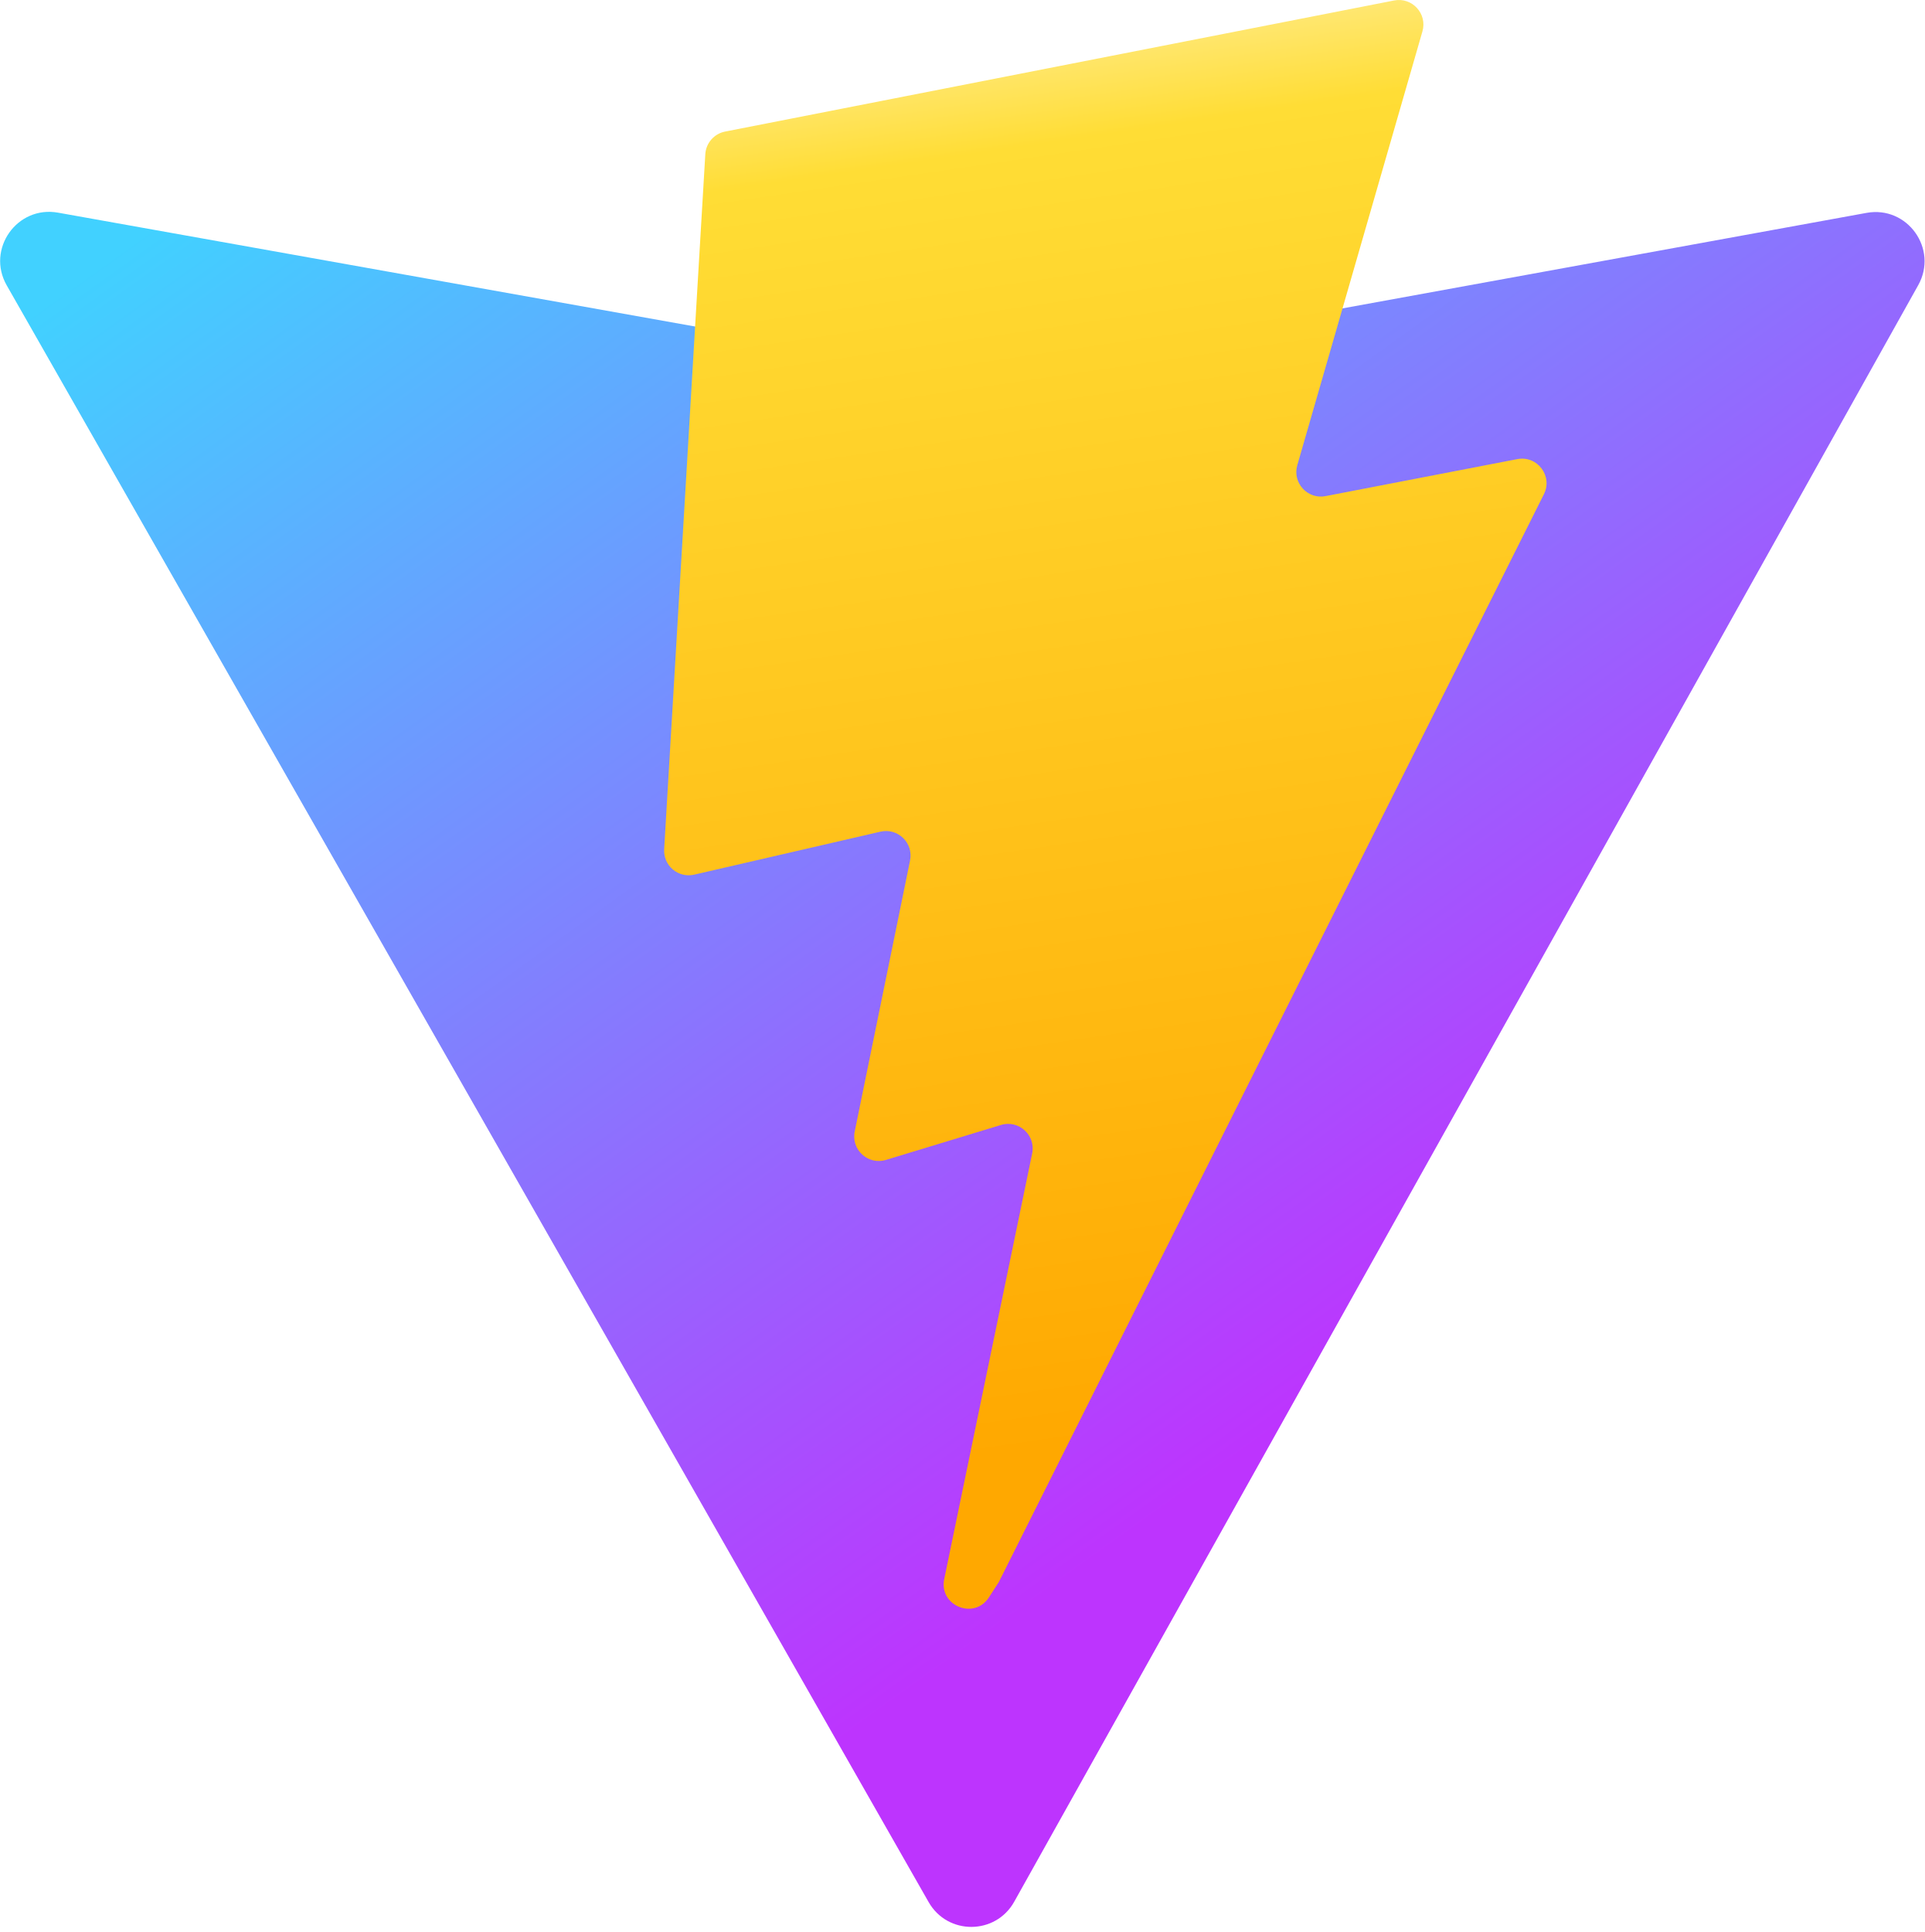
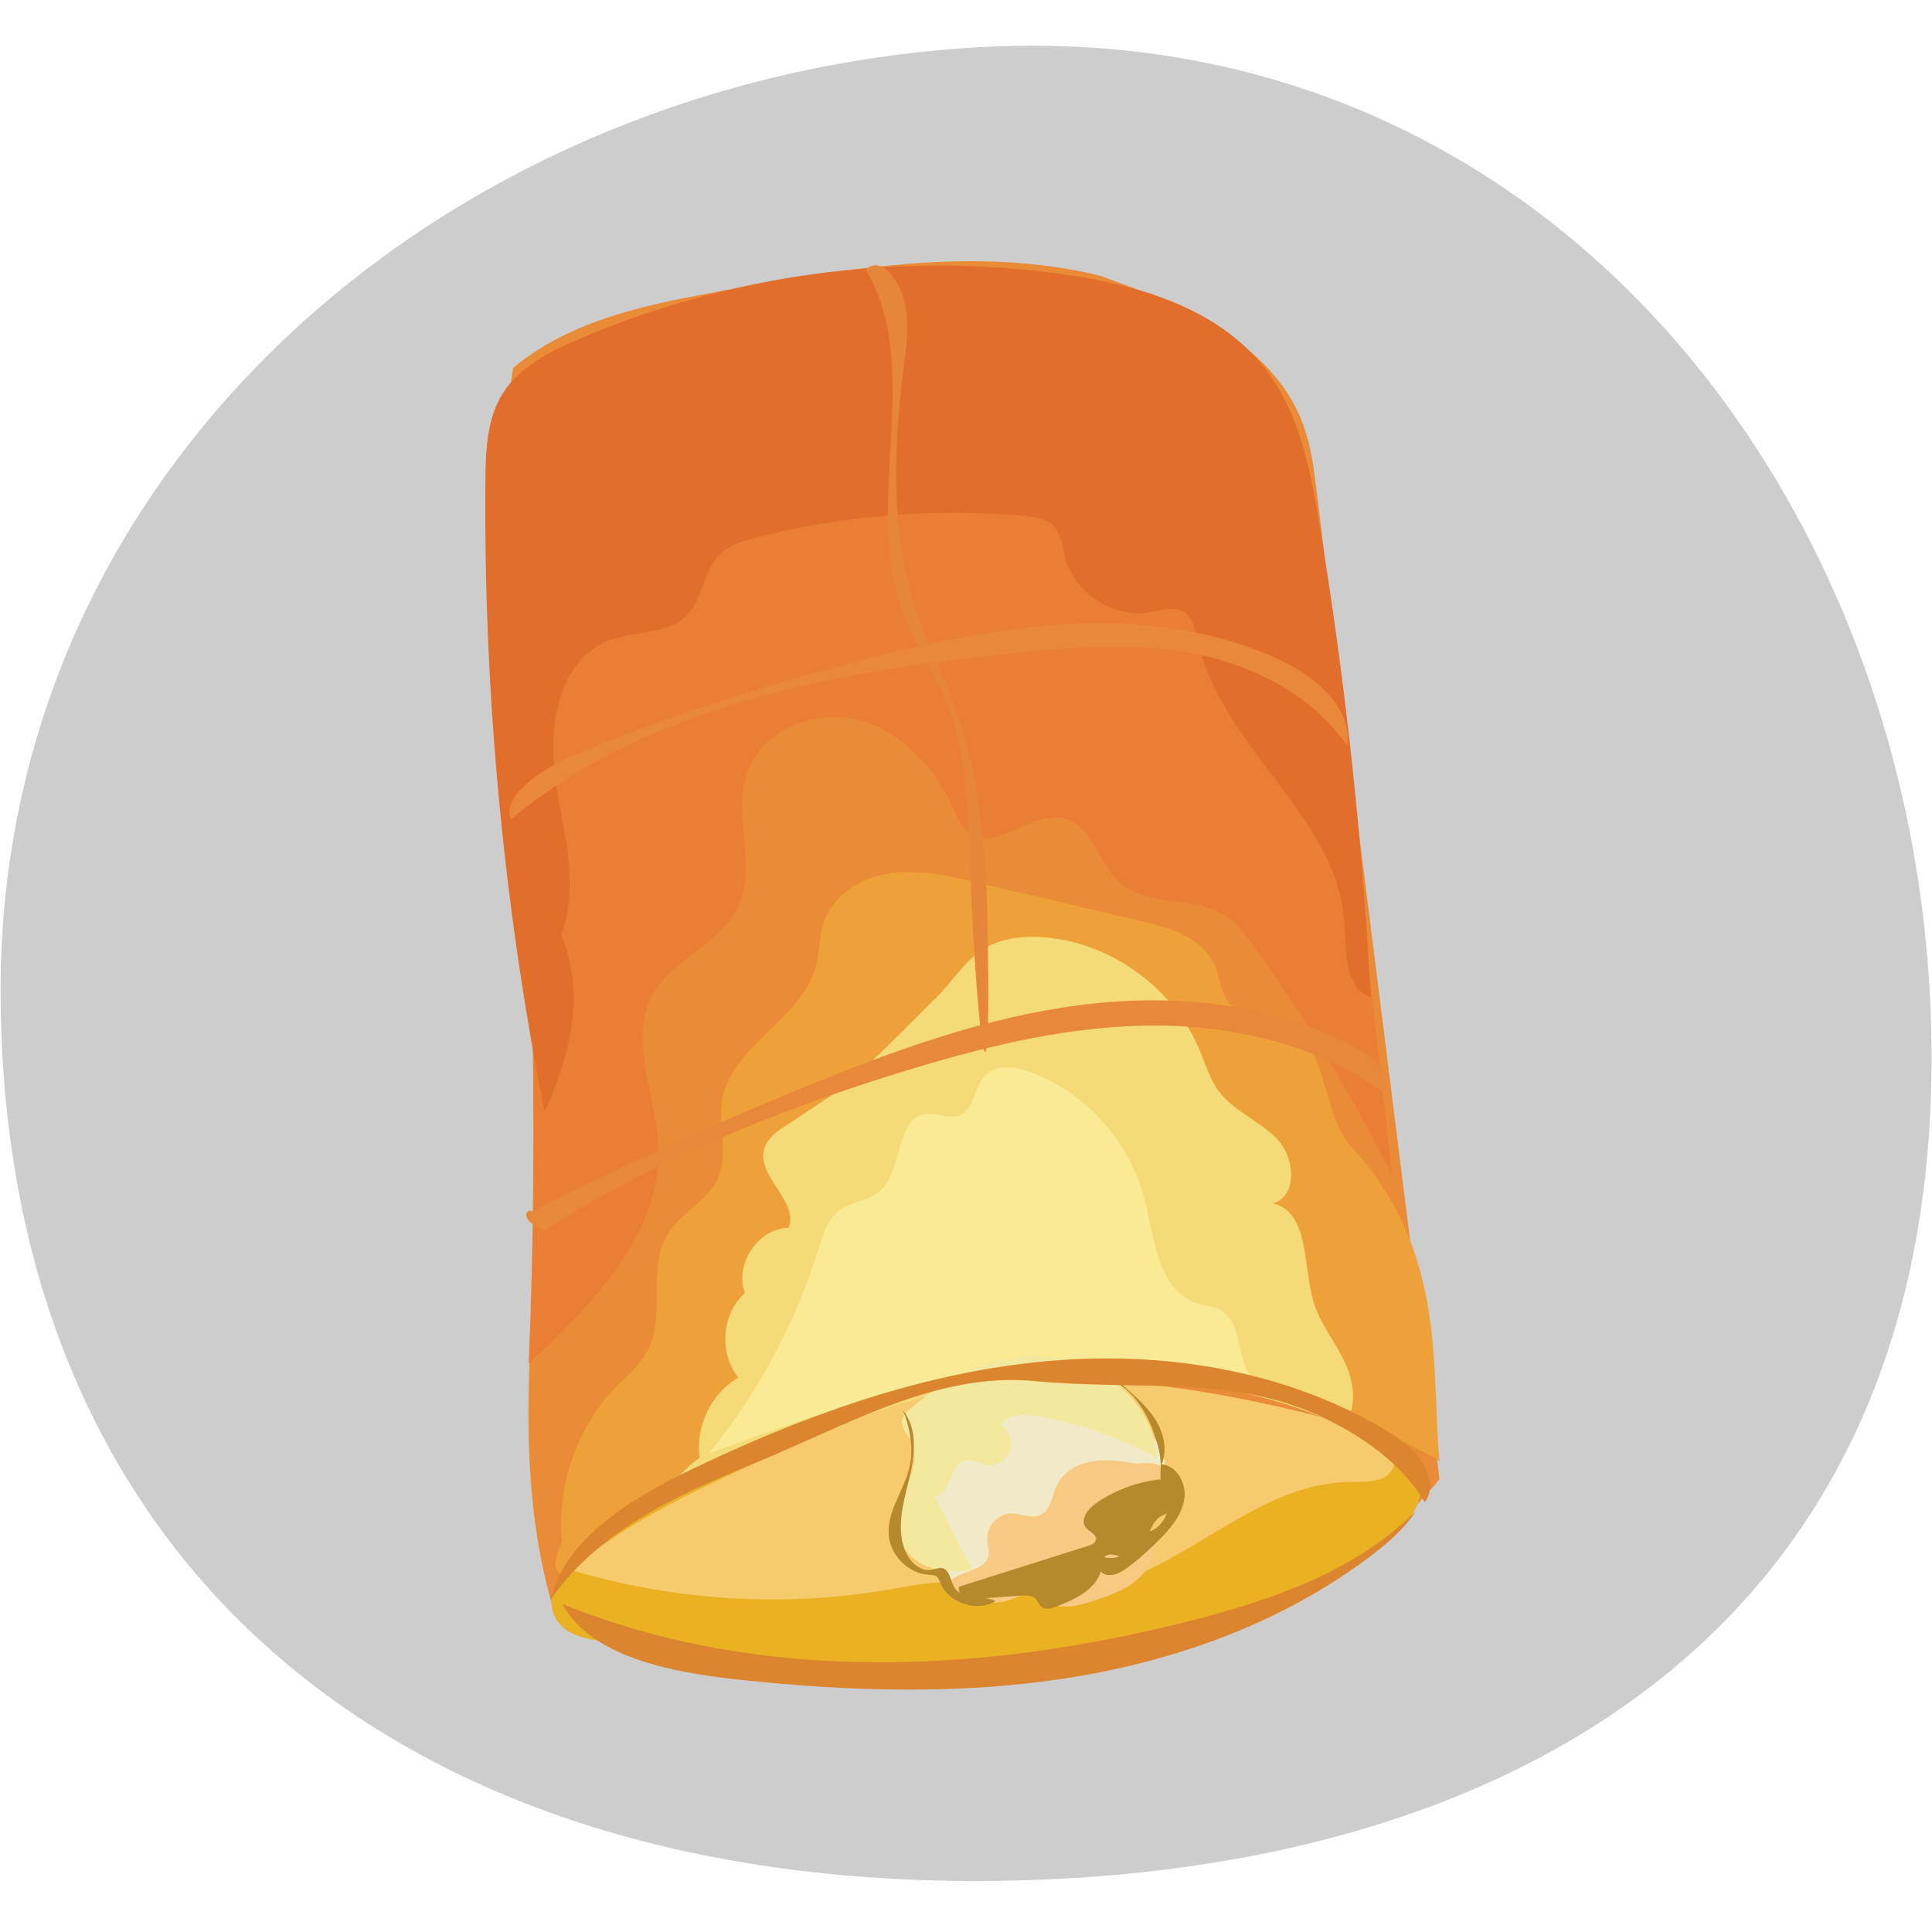
- <svg xmlns="http://www.w3.org/2000/svg" aria-hidden="true" role="img" class="iconify iconify--logos" width="31.88" height="32" preserveAspectRatio="xMidYMid meet" viewBox="0 0 256 257">
+ <svg xmlns="http://www.w3.org/2000/svg" width="100" zoomAndPan="magnify" viewBox="0 0 75 75" height="100" preserveAspectRatio="xMidYMid meet" version="1.0">
  <defs>
-     <linearGradient id="IconifyId1813088fe1fbc01fb466" x1="-.828%" x2="57.636%" y1="7.652%" y2="78.411%">
-       <stop offset="0%" stop-color="#41D1FF" />
-       <stop offset="100%" stop-color="#BD34FE" />
-     </linearGradient>
-     <linearGradient id="IconifyId1813088fe1fbc01fb467" x1="43.376%" x2="50.316%" y1="2.242%" y2="89.03%">
-       <stop offset="0%" stop-color="#FFEA83" />
-       <stop offset="8.333%" stop-color="#FFDD35" />
-       <stop offset="100%" stop-color="#FFA800" />
-     </linearGradient>
+     <clipPath id="cfc61f7643">
+       <path d="M 0 1.773 L 75 1.773 L 75 73.023 L 0 73.023 Z M 0 1.773 " clip-rule="nonzero" />
+     </clipPath>
+     <clipPath id="73edba3f1d">
+       <path d="M 21 54 L 56 54 L 56 65.805 L 21 65.805 Z M 21 54 " clip-rule="nonzero" />
+     </clipPath>
+     <clipPath id="b1129a2d2a">
+       <path d="M 18.75 10 L 54 10 L 54 44 L 18.75 44 Z M 18.75 10 " clip-rule="nonzero" />
+     </clipPath>
+     <clipPath id="4116690389">
+       <path d="M 21 58 L 55 58 L 55 65.805 L 21 65.805 Z M 21 58 " clip-rule="nonzero" />
+     </clipPath>
  </defs>
-   <path fill="url(#IconifyId1813088fe1fbc01fb466)" d="M255.153 37.938L134.897 252.976c-2.483 4.44-8.862 4.466-11.382.048L.875 37.958c-2.746-4.814 1.371-10.646 6.827-9.67l120.385 21.517a6.537 6.537 0 0 0 2.322-.004l117.867-21.483c5.438-.991 9.574 4.796 6.877 9.62Z" />
-   <path fill="url(#IconifyId1813088fe1fbc01fb467)" d="M185.432.063L96.44 17.501a3.268 3.268 0 0 0-2.634 3.014l-5.474 92.456a3.268 3.268 0 0 0 3.997 3.378l24.777-5.718c2.318-.535 4.413 1.507 3.936 3.838l-7.361 36.047c-.495 2.426 1.782 4.5 4.151 3.78l15.304-4.649c2.372-.72 4.652 1.36 4.15 3.788l-11.698 56.621c-.732 3.542 3.979 5.473 5.943 2.437l1.313-2.028l72.516-144.72c1.215-2.423-.88-5.186-3.54-4.672l-25.505 4.922c-2.396.462-4.435-1.77-3.759-4.114l16.646-57.705c.677-2.35-1.37-4.583-3.769-4.113Z" />
+   <g clip-path="url(#cfc61f7643)">
+     <path fill="#cecdcd" d="M 37.879 73.02 C 14.691 73.02 0.023 60.047 0.023 38.41 C 0.027 17.996 17.445 3.066 37.879 1.84 C 59.684 0.531 74.129 18.797 74.945 39.195 C 75.914 63.395 58.348 73.02 37.879 73.02 Z M 37.879 73.02 " fill-opacity="1" fill-rule="nonzero" />
+   </g>
+   <path fill="#ea8b38" d="M 21.621 62.914 C 19.148 55.262 21.68 46.934 21.078 38.906 C 20.832 35.633 20.062 32.422 19.633 29.164 C 18.977 24.238 19.102 19.207 19.918 14.285 C 22.195 12.375 25.262 11.789 28.18 11.266 C 32.98 10.406 37.918 9.547 42.672 10.695 C 45.848 11.812 49.395 13.281 50.578 16.453 C 50.902 17.316 51.016 18.242 51.125 19.16 C 52.613 31.496 54.391 45.086 55.879 57.422 C 52.133 62.098 45.93 63.359 40.008 64.121 C 34.09 64.883 28.09 64.074 21.621 62.914 Z M 21.621 62.914 " fill-opacity="1" fill-rule="nonzero" />
+   <path fill="#eea139" d="M 21.824 59.863 C 21.605 57.664 22.402 55.387 23.941 53.809 C 24.363 53.375 24.844 52.984 25.133 52.449 C 25.863 51.086 25.109 49.246 25.91 47.926 C 26.422 47.082 27.469 46.641 27.871 45.738 C 28.285 44.805 27.871 43.711 28.039 42.703 C 28.395 40.582 31.117 39.586 31.672 37.508 C 31.82 36.945 31.797 36.34 31.984 35.789 C 32.348 34.719 33.465 34.055 34.578 33.898 C 35.695 33.742 36.82 34 37.914 34.258 C 40.047 34.758 42.176 35.258 44.309 35.758 C 45.418 36.016 46.68 36.395 47.141 37.445 C 47.344 37.906 47.363 38.449 47.652 38.859 C 48.16 39.582 49.211 39.562 50.004 39.941 C 51.629 40.711 51.27 43.238 52.492 44.562 C 56.219 48.605 55.543 53.281 55.879 56.711 C 50.484 53.57 43.859 52.645 37.816 54.18 C 35.348 54.809 32.988 55.824 30.523 56.473 C 27.691 57.215 24.379 57.695 22.805 60.18 C 22.605 60.496 22.422 60.852 22.098 61.035 C 21.77 61.215 21.246 61.086 21.82 59.863 Z M 21.824 59.863 " fill-opacity="1" fill-rule="nonzero" />
+   <path fill="#eb7e35" d="M 20.527 52.934 C 23.02 50.625 25.723 47.844 25.551 44.438 C 25.453 42.445 24.379 40.312 25.352 38.578 C 26.129 37.199 27.953 36.652 28.641 35.227 C 29.398 33.648 28.438 31.703 28.984 30.039 C 29.535 28.367 31.582 27.512 33.281 27.938 C 34.98 28.359 36.293 29.789 37.016 31.395 C 37.168 31.734 37.312 32.102 37.609 32.328 C 38.637 33.109 40.023 31.473 41.281 31.762 C 42.391 32.02 42.633 33.527 43.496 34.281 C 44.598 35.246 46.418 34.75 47.625 35.578 C 48.023 35.855 48.324 36.254 48.609 36.648 C 50.66 39.488 52.477 42.496 54.039 45.633 C 53.652 42.188 53.266 38.746 52.875 35.305 C 52.648 33.281 52.418 31.25 51.895 29.285 C 51.09 26.258 49.617 23.461 48.156 20.695 C 47.57 19.586 46.961 18.449 46 17.641 C 45.336 17.082 44.535 16.711 43.73 16.395 C 37.516 13.945 30.273 14.277 24.309 17.293 C 22.809 18.051 21.312 19.055 20.629 20.602 C 20.094 21.816 20.137 23.199 20.191 24.527 C 20.566 33.93 20.941 43.332 20.523 52.934 Z M 20.527 52.934 " fill-opacity="1" fill-rule="nonzero" />
+   <path fill="#f5da78" d="M 27.164 56.582 C 26.988 55.371 27.613 54.082 28.668 53.477 C 27.898 52.543 28.016 50.996 28.918 50.191 C 28.492 49.078 29.434 47.68 30.617 47.664 C 31.012 46.621 29.359 45.664 29.668 44.598 C 29.789 44.18 30.176 43.91 30.535 43.676 C 31.074 43.32 31.617 42.961 32.156 42.605 C 33.355 41.816 35.715 39.324 36.332 38.734 C 36.949 38.148 37.391 37.367 38.098 36.895 C 38.832 36.406 39.762 36.309 40.637 36.395 C 43.215 36.641 45.598 38.406 46.59 40.812 C 46.801 41.32 46.961 41.863 47.277 42.312 C 47.859 43.125 48.883 43.5 49.578 44.219 C 50.27 44.938 50.383 46.434 49.422 46.711 C 50.828 47.066 50.578 49.113 50.984 50.512 C 51.23 51.367 51.82 52.074 52.203 52.879 C 52.582 53.68 52.711 54.738 52.109 55.387 C 49.828 54.234 47.258 53.828 44.734 53.441 C 43.254 53.211 41.754 52.984 40.266 53.129 C 38.922 53.262 37.629 53.695 36.348 54.125 C 32.621 55.379 28.875 56.641 25.398 58.48 C 25.922 57.789 26.441 57.098 27.168 56.582 Z M 27.164 56.582 " fill-opacity="1" fill-rule="nonzero" />
+   <path fill="#fbea94" d="M 27.512 56.43 C 29.43 54.074 30.895 51.34 31.793 48.43 C 31.957 47.902 32.125 47.332 32.562 47 C 33.02 46.648 33.676 46.637 34.121 46.27 C 35.078 45.48 34.73 43.391 35.957 43.242 C 36.383 43.191 36.824 43.453 37.223 43.305 C 37.828 43.082 37.812 42.18 38.273 41.73 C 38.711 41.305 39.43 41.41 40.004 41.621 C 42.16 42.414 43.871 44.328 44.434 46.566 C 44.816 48.094 44.957 50.09 46.445 50.582 C 46.773 50.691 47.137 50.703 47.426 50.887 C 48.355 51.469 47.918 53.238 48.91 53.699 C 45.07 53.297 41.18 53.004 37.359 53.57 C 33.539 54.133 29.754 55.617 27.512 56.43 Z M 27.512 56.43 " fill-opacity="1" fill-rule="nonzero" />
+   <g clip-path="url(#73edba3f1d)">
+     <path fill="#eab123" d="M 54.801 56.559 C 44.535 52.848 32.637 54.039 23.293 59.707 C 22.121 60.422 20.848 61.863 21.668 62.969 C 22.078 63.516 22.832 63.645 23.512 63.727 C 27.285 64.191 31.062 64.652 34.836 65.117 C 36.398 65.309 37.98 65.504 39.539 65.281 C 42.305 64.887 51.039 61.414 52.727 60.559 C 54.406 59.707 55.898 58.074 54.805 56.562 Z M 54.801 56.559 " fill-opacity="1" fill-rule="nonzero" />
+   </g>
+   <path fill="#f6ca6d" d="M 22.145 60.938 C 26.172 62.152 30.48 62.414 34.625 61.688 C 35.375 61.559 36.129 61.395 36.887 61.434 C 37.562 61.469 38.215 61.664 38.879 61.785 C 40.383 62.055 41.961 61.934 43.406 61.43 C 46.547 60.344 49.148 57.523 52.469 57.527 C 53.055 57.527 53.781 57.551 54.062 57.031 C 54.477 56.273 53.43 55.57 52.598 55.348 C 47.211 53.891 41.5 52.859 36.078 54.188 C 33.562 54.801 31.199 55.906 28.852 57.004 C 26.605 58.055 24.355 59.109 22.145 60.938 Z M 22.145 60.938 " fill-opacity="1" fill-rule="nonzero" />
+   <path fill="#f1eac9" d="M 35.91 54.195 C 36.023 55.93 36.137 57.664 36.25 59.398 C 36.297 60.137 36.402 60.98 37.008 61.402 C 37.996 62.09 39.355 61.086 40.527 61.355 C 41.227 61.516 41.914 62.121 42.562 61.824 C 42.84 61.699 43.02 61.438 43.188 61.188 C 43.664 60.469 44.117 59.738 44.543 58.992 C 45.012 58.172 45.461 57.191 45.102 56.316 C 44.727 55.422 43.688 55.062 42.793 54.695 C 41.898 54.332 40.918 53.645 40.98 52.676 C 39.391 53.402 37.637 53.766 35.906 54.199 Z M 35.91 54.195 " fill-opacity="1" fill-rule="nonzero" />
+   <path fill="#f4e89f" d="M 37.746 60.957 C 37.262 60.008 36.781 59.055 36.297 58.105 C 36.934 57.969 36.867 56.785 37.508 56.688 C 37.762 56.648 38 56.816 38.254 56.867 C 38.637 56.949 39.062 56.715 39.203 56.344 C 39.344 55.977 39.184 55.516 38.848 55.316 C 39.133 54.883 39.758 54.891 40.27 54.977 C 41.891 55.25 43.469 55.797 44.914 56.594 C 44.824 54.555 42.918 52.902 40.902 52.668 C 38.883 52.43 36.875 53.359 35.336 54.691 C 35.191 54.816 35.043 54.965 35.016 55.152 C 34.977 55.434 35.211 55.664 35.344 55.91 C 35.934 56.984 34.641 58.238 34.824 59.453 C 34.941 60.207 35.641 60.77 36.383 60.926 C 37.125 61.082 37.895 60.906 37.746 60.957 Z M 37.746 60.957 " fill-opacity="1" fill-rule="nonzero" />
+   <path fill="#f8c981" d="M 44.117 56.816 C 43.555 56.727 42.98 56.633 42.414 56.727 C 41.852 56.816 41.289 57.121 41.039 57.637 C 40.836 58.055 40.797 58.629 40.375 58.816 C 40.023 58.973 39.621 58.742 39.234 58.754 C 38.758 58.766 38.328 59.203 38.328 59.684 C 38.324 59.945 38.43 60.211 38.352 60.457 C 38.148 61.074 37.098 60.938 36.801 61.516 C 37.41 62.156 38.402 62.395 39.234 62.094 C 39.52 61.992 39.809 61.832 40.105 61.895 C 40.324 61.945 40.496 62.109 40.691 62.215 C 41.242 62.508 41.914 62.324 42.504 62.129 C 43.059 61.945 43.625 61.746 44.082 61.375 C 44.539 61.008 44.871 60.43 44.793 59.848 C 44.762 59.613 44.664 59.387 44.664 59.152 C 44.66 58.484 45.355 58.062 45.957 57.777 C 45.641 57.164 45.117 56.668 44.117 56.82 Z M 44.117 56.816 " fill-opacity="1" fill-rule="nonzero" />
+   <path fill="#b6892d" d="M 45.258 57.414 C 44.285 57.473 43.332 57.809 42.531 58.367 C 42.223 58.586 41.914 59.004 42.152 59.297 C 42.285 59.465 42.582 59.559 42.543 59.773 C 42.52 59.906 42.367 59.969 42.238 60.012 C 40.57 60.539 38.902 61.066 37.23 61.594 C 37.176 61.758 37.297 61.941 37.457 62.016 C 37.613 62.086 37.797 62.074 37.969 62.062 C 38.523 62.023 39.082 61.98 39.637 61.941 C 39.832 61.926 40.047 61.922 40.188 62.055 C 40.289 62.148 40.332 62.297 40.441 62.383 C 40.605 62.504 40.836 62.438 41.023 62.363 C 41.781 62.07 42.652 61.645 42.766 60.836 C 42.781 60.703 42.781 60.551 42.867 60.449 C 43.078 60.203 43.469 60.473 43.789 60.465 C 44.137 60.457 44.375 60.109 44.504 59.785 C 44.633 59.461 44.734 59.094 45.02 58.891 C 45.289 58.703 45.719 58.66 45.805 58.34 C 45.836 58.219 45.801 58.086 45.754 57.969 C 45.617 57.609 45.383 57.293 45.258 57.418 Z M 45.258 57.414 " fill-opacity="1" fill-rule="nonzero" />
+   <path fill="#b6892d" d="M 35.062 54.758 C 35.652 55.504 35.504 56.578 35.273 57.5 C 35.043 58.426 34.77 59.438 35.18 60.293 C 35.367 60.68 35.762 61.027 36.18 60.941 C 36.309 60.914 36.434 60.852 36.562 60.871 C 36.887 60.926 36.891 61.391 37.074 61.664 C 37.395 62.133 38.141 61.914 38.652 62.152 C 37.926 62.598 36.836 62.246 36.504 61.453 C 36.465 61.355 36.43 61.25 36.344 61.191 C 36.262 61.137 36.16 61.137 36.062 61.133 C 35.273 61.086 34.57 60.398 34.5 59.605 C 34.418 58.656 35.125 57.828 35.32 56.895 C 35.488 56.094 35.246 55.215 35.059 54.758 Z M 35.062 54.758 " fill-opacity="1" fill-rule="nonzero" />
+   <path fill="#b6892d" d="M 42.906 53.484 C 43.922 53.789 44.543 54.824 44.863 55.836 C 44.98 56.203 45.07 56.586 45.059 56.969 C 45.055 57.121 45.035 57.27 45.059 57.418 C 45.098 57.645 45.234 57.84 45.305 58.059 C 45.48 58.598 45.172 59.246 44.645 59.449 C 44.449 59.527 44.219 59.551 44.074 59.711 C 43.988 59.805 43.953 59.934 43.891 60.043 C 43.672 60.441 43.121 60.602 42.727 60.391 C 42.438 60.547 42.617 61.055 42.938 61.129 C 43.262 61.203 43.578 61 43.844 60.801 C 44.293 60.453 44.719 60.07 45.113 59.66 C 45.52 59.234 45.906 58.738 45.98 58.152 C 46.051 57.566 45.676 56.895 45.094 56.844 C 45.359 56.227 45.137 55.488 44.742 54.945 C 44.348 54.398 43.801 53.988 43.32 53.52 C 43.195 53.395 43.066 53.223 42.906 53.488 Z M 42.906 53.484 " fill-opacity="1" fill-rule="nonzero" />
+   <g clip-path="url(#b1129a2d2a)">
+     <path fill="#e16f2b" d="M 21.785 36.266 C 22.523 34.352 21.836 32.223 21.555 30.188 C 21.27 28.152 21.707 25.625 23.605 24.875 C 24.625 24.473 25.926 24.66 26.684 23.863 C 27.293 23.227 27.301 22.172 27.918 21.543 C 28.293 21.168 28.824 21.008 29.34 20.875 C 32.734 20.004 36.277 19.715 39.77 20.031 C 40.172 20.066 40.609 20.129 40.895 20.418 C 41.203 20.734 41.238 21.223 41.352 21.652 C 41.723 23.039 43.234 24.012 44.641 23.766 C 45.066 23.691 45.527 23.527 45.91 23.734 C 46.324 23.957 46.422 24.5 46.523 24.961 C 47.418 29.02 51.961 31.723 52.191 35.875 C 52.25 36.949 52.203 38.359 53.211 38.703 C 52.891 32.578 52.23 26.473 51.234 20.426 C 50.883 18.281 50.449 16.055 49.133 14.336 C 47.328 11.984 44.242 11.066 41.316 10.652 C 34.941 9.75 28.32 10.637 22.402 13.191 C 21.285 13.676 20.129 14.27 19.492 15.312 C 18.898 16.289 18.855 17.496 18.844 18.641 C 18.77 26.867 19.539 35.098 21.137 43.16 C 22.148 40.969 22.742 38.582 21.785 36.266 Z M 21.785 36.266 " fill-opacity="1" fill-rule="nonzero" />
+   </g>
+   <path fill="#e6863b" d="M 33.609 10.461 C 35.875 14.297 33.516 19.398 34.988 23.605 C 35.465 24.969 36.324 26.168 36.836 27.516 C 37.465 29.18 37.543 30.996 37.613 32.773 C 37.898 40.113 38.398 43.688 38.363 38.133 C 38.336 34.328 38.293 30.418 36.871 26.895 C 36.531 26.047 36.113 25.234 35.789 24.387 C 34.574 21.23 34.641 17.723 35.07 14.363 C 35.184 13.461 35.32 12.535 35.098 11.652 C 34.871 10.77 34.18 9.938 33.609 10.461 Z M 33.609 10.461 " fill-opacity="1" fill-rule="nonzero" />
+   <path fill="#e9883b" d="M 19.832 31.809 C 25.066 27.438 32.145 26.152 38.902 25.398 C 41.32 25.129 43.781 24.906 46.172 25.34 C 48.566 25.773 50.922 26.945 52.305 28.957 C 52.484 27.453 51.062 26.258 49.695 25.621 C 44.621 23.258 38.676 24.258 33.266 25.68 C 29.582 26.645 25.938 27.789 22.418 29.254 C 21.047 29.824 19.445 30.902 19.832 31.809 Z M 19.832 31.809 " fill-opacity="1" fill-rule="nonzero" />
+   <path fill="#e7883b" d="M 21.164 47.758 C 25.359 45.051 30.027 43.168 34.789 41.68 C 37.91 40.707 41.117 39.887 44.387 39.816 C 47.656 39.75 51.016 40.484 53.688 42.379 C 54.062 41.793 53.398 41.09 52.789 40.754 C 49.547 38.949 45.672 38.547 41.996 39.008 C 38.32 39.469 34.797 40.746 31.363 42.145 C 27.734 43.625 24.164 45.25 20.664 47.023 C 20.398 46.875 20.148 47.426 21.164 47.754 Z M 21.164 47.758 " fill-opacity="1" fill-rule="nonzero" />
+   <path fill="#dc852f" d="M 21.367 62.109 C 23.18 59.477 26.234 58.047 29.184 56.848 C 32.711 55.414 36.312 53.258 40.098 53.609 C 44.285 53.996 47.812 53.379 51.266 54.984 C 52.867 55.727 54.387 56.789 55.312 58.309 C 55.953 57.414 54.973 56.246 54.039 55.668 C 49.996 53.156 45.039 52.387 40.312 52.871 C 35.582 53.352 31.039 55.02 26.754 57.086 C 24.43 58.207 21.914 59.773 21.367 62.109 Z M 21.367 62.109 " fill-opacity="1" fill-rule="nonzero" />
+   <g clip-path="url(#4116690389)">
+     <path fill="#dc852f" d="M 21.82 62.262 C 29.551 65.406 38.324 64.961 46.395 62.871 C 49.512 62.062 52.688 60.949 54.965 58.656 C 54.52 59.344 53.891 59.887 53.242 60.379 C 49.848 62.961 45.719 64.461 41.516 65.129 C 37.309 65.797 33.012 65.664 28.777 65.215 C 26.016 64.922 22.977 64.332 21.82 62.262 Z M 21.82 62.262 " fill-opacity="1" fill-rule="nonzero" />
+   </g>
</svg>
